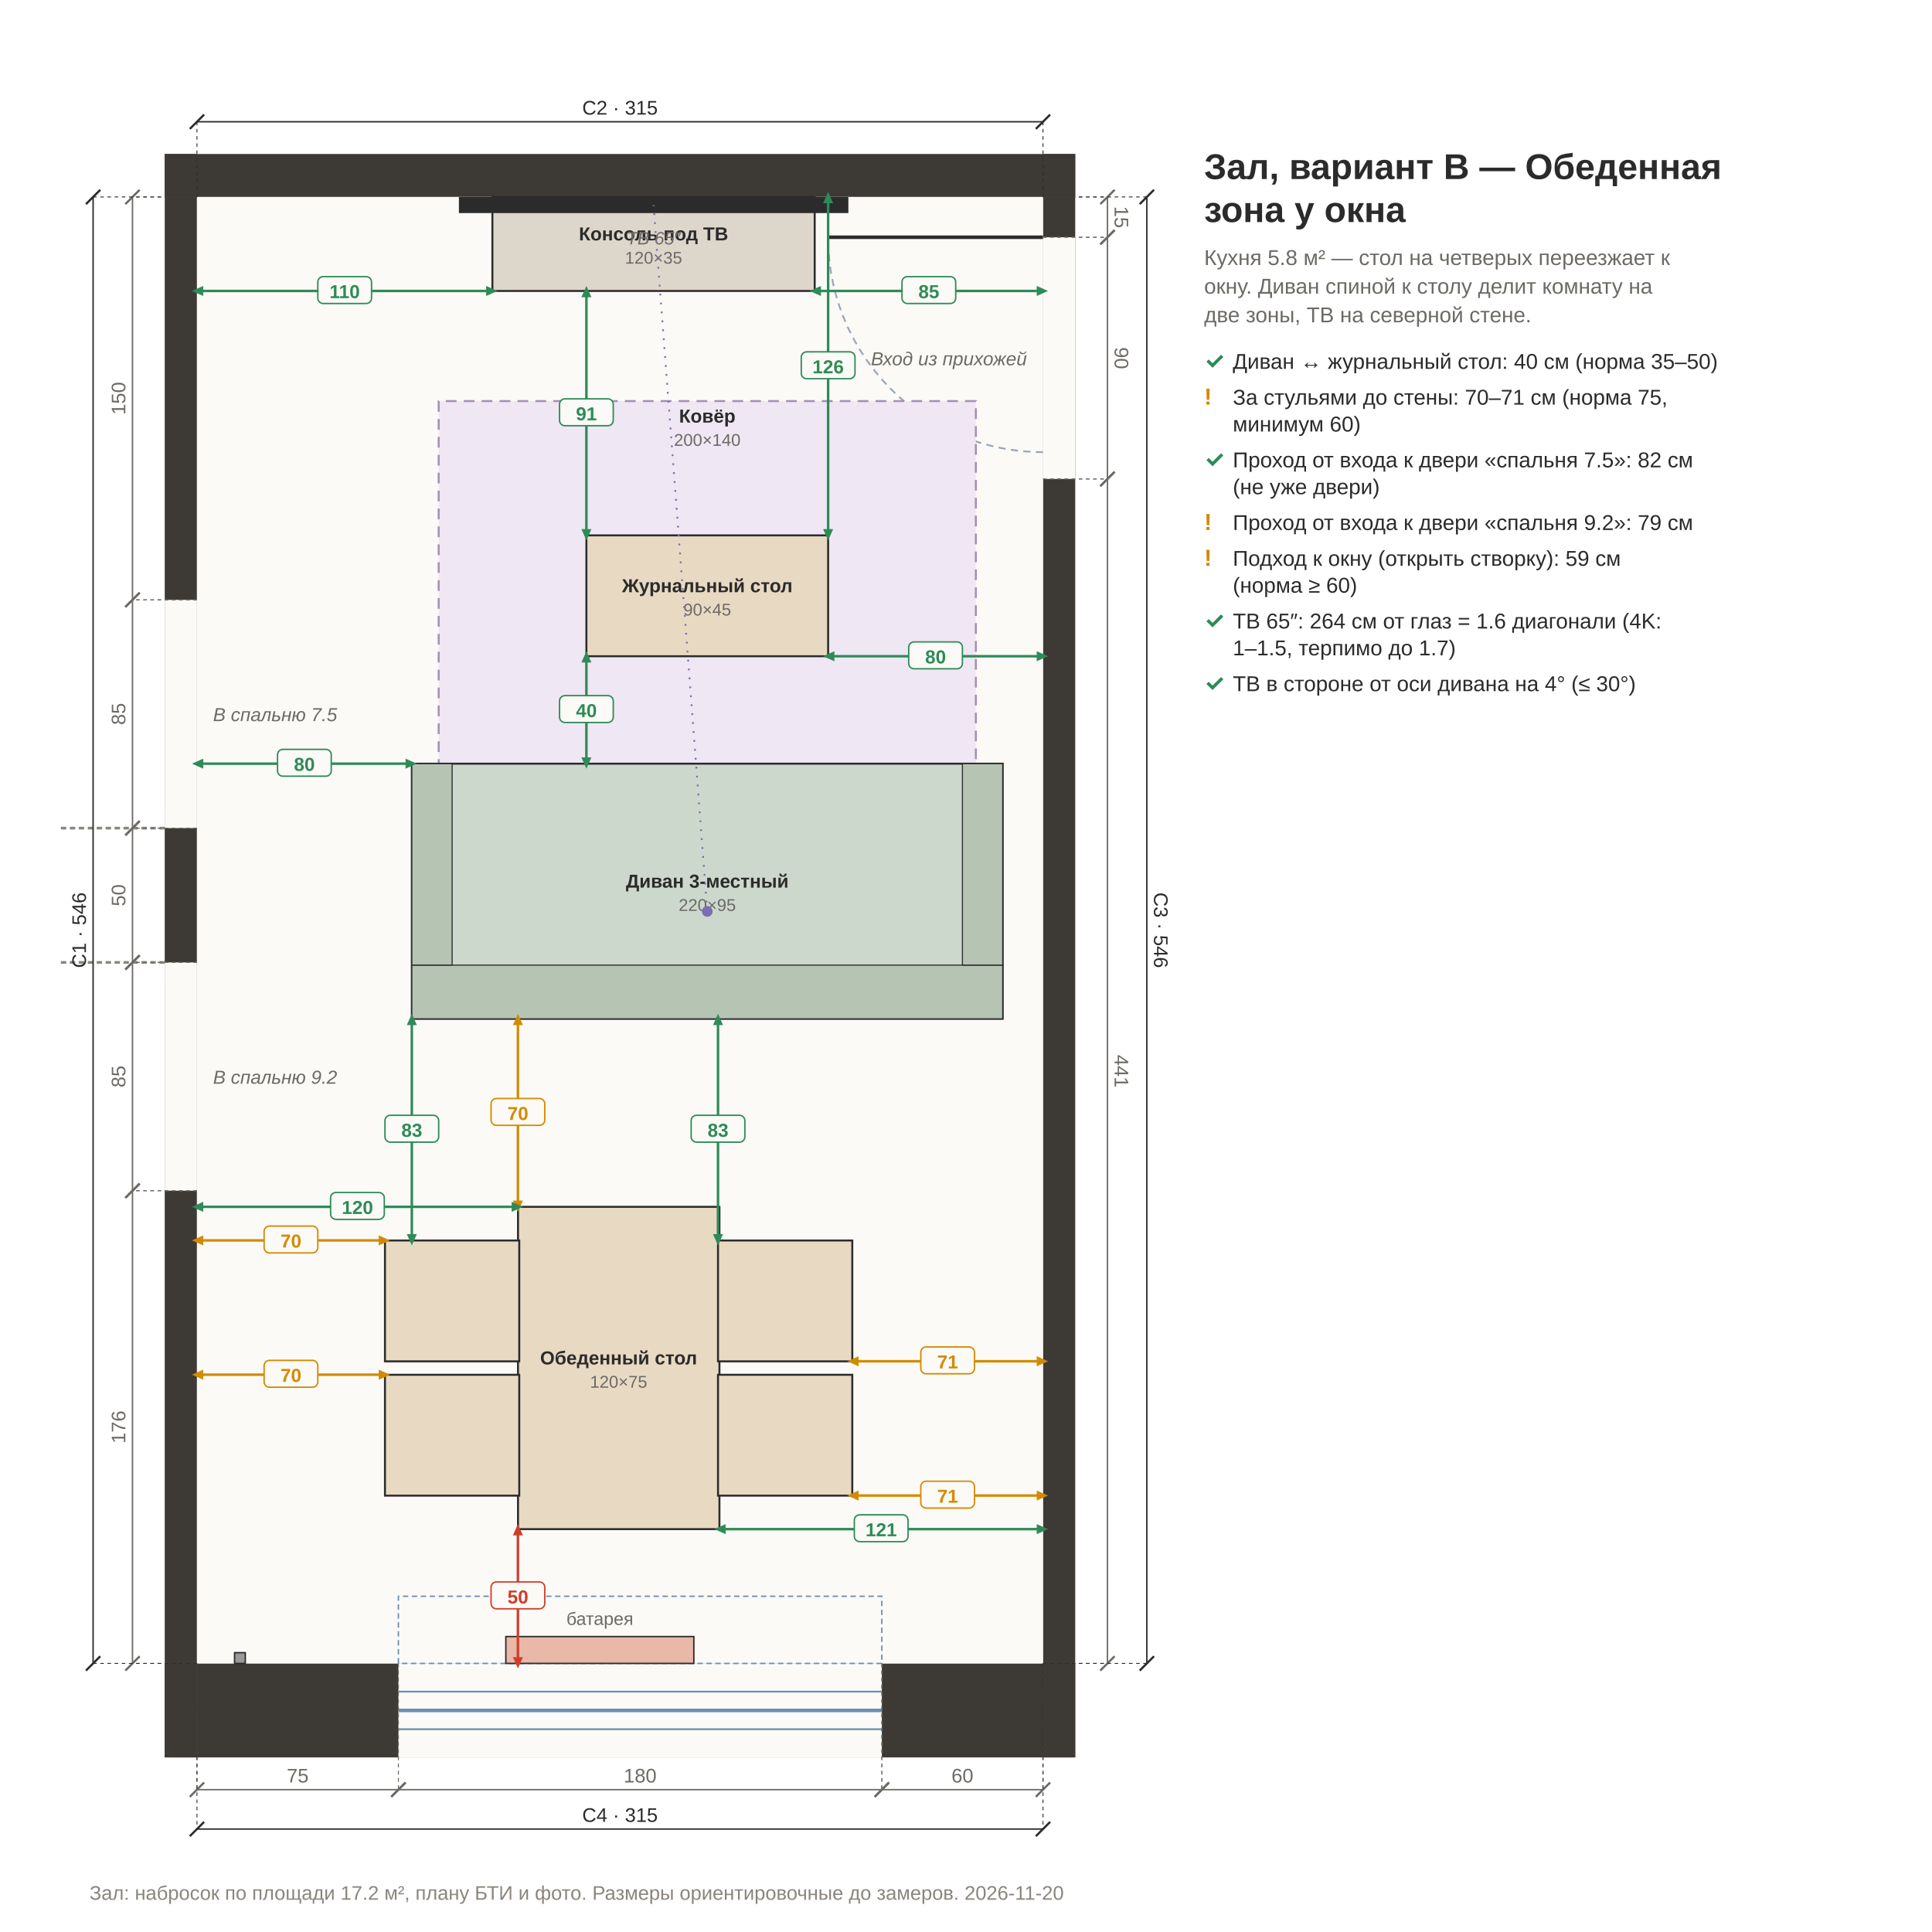
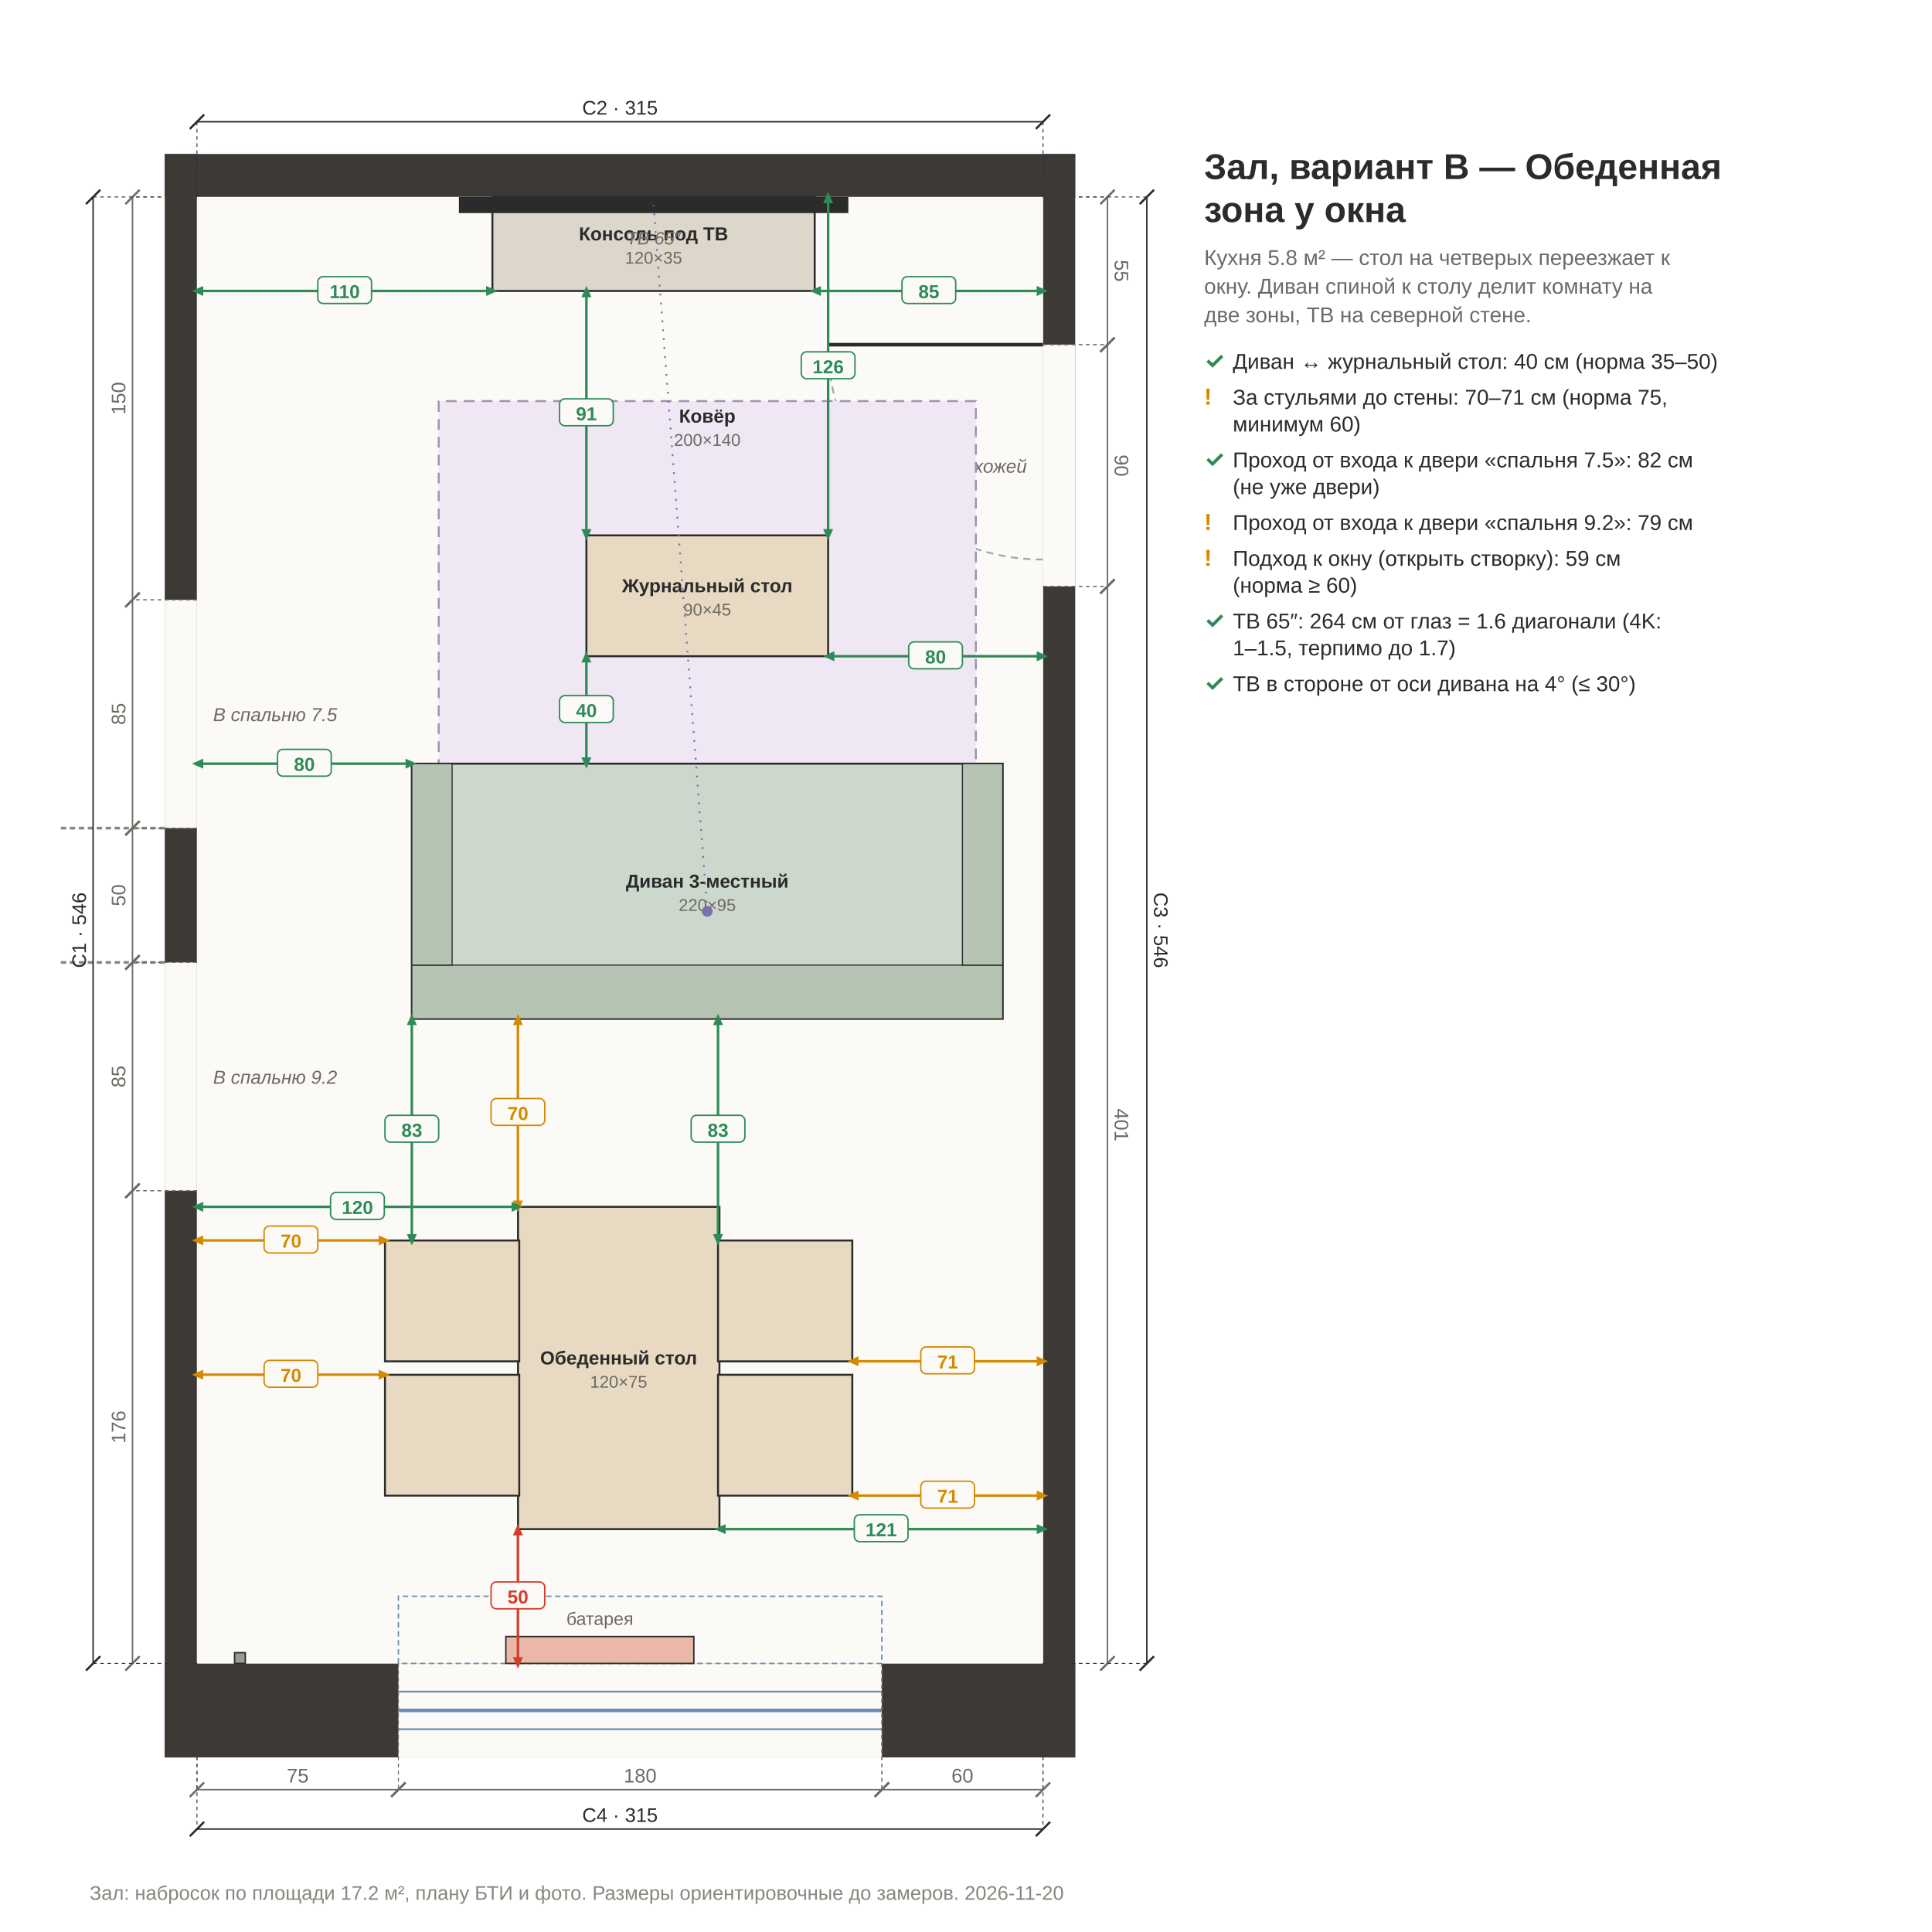
<svg xmlns="http://www.w3.org/2000/svg" width="1079" height="1079" viewBox="0 0 1079 1079" font-family="-apple-system, 'Helvetica Neue', Arial, sans-serif">
  <defs>
    <marker id="a-2e8b57" viewBox="0 0 10 10" refX="5" refY="5" markerWidth="5" markerHeight="5" orient="auto-start-reverse">
      <path d="M0,1 L9,5 L0,9 z" fill="#2e8b57" />
    </marker>
    <marker id="a-d48a00" viewBox="0 0 10 10" refX="5" refY="5" markerWidth="5" markerHeight="5" orient="auto-start-reverse">
      <path d="M0,1 L9,5 L0,9 z" fill="#d48a00" />
    </marker>
    <marker id="a-d23c2a" viewBox="0 0 10 10" refX="5" refY="5" markerWidth="5" markerHeight="5" orient="auto-start-reverse">
      <path d="M0,1 L9,5 L0,9 z" fill="#d23c2a" />
    </marker>
  </defs>
  <rect width="1079" height="1079" fill="#ffffff" />
  <polygon points="110.0,981.5 110.0,86.0 92.0,86.0 92.0,981.5" fill="#3d3a36" />
  <polygon points="92.0,110.0 600.5,110.0 600.5,86.0 92.0,86.0" fill="#3d3a36" />
  <polygon points="582.5,86.0 582.5,981.5 600.5,981.5 600.5,86.0" fill="#3d3a36" />
  <polygon points="600.5,929.0 92.0,929.0 92.0,981.5 600.5,981.5" fill="#3d3a36" />
  <polygon points="110.0,929.0 110.0,110.0 582.5,110.0 582.5,929.0" fill="#fbfaf7" />
  <polygon points="492.5,929.0 222.5,929.0 222.5,981.5 492.5,981.5" fill="#fbfaf7" />
  <line x1="492.5" y1="944.75" x2="222.5" y2="944.75" stroke="#6b8fb3" stroke-width="1" />
  <line x1="492.5" y1="955.25" x2="222.5" y2="955.25" stroke="#6b8fb3" stroke-width="2" />
  <line x1="492.5" y1="965.75" x2="222.5" y2="965.75" stroke="#6b8fb3" stroke-width="1" />
  <polygon points="492.5,929.0 222.5,929.0 222.5,891.5 492.5,891.5" fill="none" stroke="#6b8fb3" stroke-width="0.8" stroke-dasharray="3 2" />
-   <polygon points="582.5,132.5 582.5,267.5 600.5,267.5 600.5,132.5" fill="#fbfaf7" />
-   <path d="M582.5,252.5 A120,120 0 0 1 462.5,132.5" fill="none" stroke="#9aa7b8" stroke-width="1" stroke-dasharray="4 3" />
-   <line x1="582.5" y1="132.5" x2="462.5" y2="132.5" stroke="#2b2b2b" stroke-width="2" />
-   <text x="573.5" y="204" font-size="10.5" font-style="italic" fill="#6d6a65" text-anchor="end">Вход из прихожей</text>
+   <polygon points="582.5,192.5 582.5,327.5 600.5,327.5 600.5,192.5" fill="#fbfaf7" />
+   <path d="M582.5,312.5 A120,120 0 0 1 462.5,192.5" fill="none" stroke="#9aa7b8" stroke-width="1" stroke-dasharray="4 3" />
+   <line x1="582.5" y1="192.5" x2="462.5" y2="192.5" stroke="#2b2b2b" stroke-width="2" />
+   <text x="573.5" y="264" font-size="10.5" font-style="italic" fill="#6d6a65" text-anchor="end">Вход из прихожей</text>
  <polygon points="110.0,462.5 110.0,335.0 92.0,335.0 92.0,462.5" fill="#fbfaf7" />
  <line x1="92" y1="462.5" x2="32" y2="462.5" stroke="#8a857d" stroke-width="1.5" stroke-dasharray="3 2" />
  <text x="119" y="402.75" font-size="10.5" font-style="italic" fill="#6d6a65" text-anchor="start">В спальню 7.5</text>
  <polygon points="110.0,665.0 110.0,537.5 92.0,537.5 92.0,665.0" fill="#fbfaf7" />
  <line x1="92" y1="537.5" x2="32" y2="537.5" stroke="#8a857d" stroke-width="1.5" stroke-dasharray="3 2" />
  <text x="119" y="605.25" font-size="10.5" font-style="italic" fill="#6d6a65" text-anchor="start">В спальню 9.2</text>
  <polygon points="387.5,929.0 282.5,929.0 282.5,914.0 387.5,914.0" fill="#e9b8a8" stroke="#2b2b2b" stroke-width="0.8" />
  <text x="335" y="907.5" font-size="10" fill="#6d6a65" text-anchor="middle">батарея</text>
  <polygon points="137.0,929.0 131.0,929.0 131.0,923.0 137.0,923.0" fill="#999" stroke="#2b2b2b" stroke-width="0.8" />
  <circle cx="345.5" cy="519.5" r="6" fill="none" stroke="#8a857d" />
  <line x1="339.5" y1="513.5" x2="351.5" y2="525.5" stroke="#8a857d" />
  <line x1="339.5" y1="525.5" x2="351.5" y2="513.5" stroke="#8a857d" />
  <g>
    <line x1="110" y1="929" x2="74" y2="929" stroke="#6d6a65" stroke-width="0.5" stroke-dasharray="2 2" />
    <line x1="110" y1="665" x2="74" y2="665" stroke="#6d6a65" stroke-width="0.5" stroke-dasharray="2 2" />
    <line x1="74" y1="929" x2="74" y2="665" stroke="#6d6a65" stroke-width="0.8" />
    <line x1="70" y1="933" x2="78" y2="925" stroke="#6d6a65" stroke-width="1.2" />
    <line x1="70" y1="669" x2="78" y2="661" stroke="#6d6a65" stroke-width="1.2" />
    <text x="74" y="797" dy="-4" font-size="11" fill="#6d6a65" text-anchor="middle" transform="rotate(-90 74 797)">176</text>
  </g>
  <g>
    <line x1="110" y1="665" x2="74" y2="665" stroke="#6d6a65" stroke-width="0.5" stroke-dasharray="2 2" />
    <line x1="110" y1="537.5" x2="74" y2="537.5" stroke="#6d6a65" stroke-width="0.5" stroke-dasharray="2 2" />
    <line x1="74" y1="665" x2="74" y2="537.5" stroke="#6d6a65" stroke-width="0.8" />
    <line x1="70" y1="669" x2="78" y2="661" stroke="#6d6a65" stroke-width="1.2" />
    <line x1="70" y1="541.5" x2="78" y2="533.5" stroke="#6d6a65" stroke-width="1.2" />
    <text x="74" y="601.25" dy="-4" font-size="11" fill="#6d6a65" text-anchor="middle" transform="rotate(-90 74 601.25)">85</text>
  </g>
  <g>
    <line x1="110" y1="537.5" x2="74" y2="537.5" stroke="#6d6a65" stroke-width="0.5" stroke-dasharray="2 2" />
    <line x1="110" y1="462.5" x2="74" y2="462.5" stroke="#6d6a65" stroke-width="0.5" stroke-dasharray="2 2" />
    <line x1="74" y1="537.5" x2="74" y2="462.5" stroke="#6d6a65" stroke-width="0.8" />
    <line x1="70" y1="541.5" x2="78" y2="533.5" stroke="#6d6a65" stroke-width="1.2" />
    <line x1="70" y1="466.5" x2="78" y2="458.5" stroke="#6d6a65" stroke-width="1.2" />
    <text x="74" y="500" dy="-4" font-size="11" fill="#6d6a65" text-anchor="middle" transform="rotate(-90 74 500)">50</text>
  </g>
  <g>
    <line x1="110" y1="462.5" x2="74" y2="462.5" stroke="#6d6a65" stroke-width="0.5" stroke-dasharray="2 2" />
    <line x1="110" y1="335" x2="74" y2="335" stroke="#6d6a65" stroke-width="0.5" stroke-dasharray="2 2" />
    <line x1="74" y1="462.5" x2="74" y2="335" stroke="#6d6a65" stroke-width="0.8" />
    <line x1="70" y1="466.5" x2="78" y2="458.5" stroke="#6d6a65" stroke-width="1.2" />
    <line x1="70" y1="339" x2="78" y2="331" stroke="#6d6a65" stroke-width="1.2" />
    <text x="74" y="398.75" dy="-4" font-size="11" fill="#6d6a65" text-anchor="middle" transform="rotate(-90 74 398.75)">85</text>
  </g>
  <g>
    <line x1="110" y1="335" x2="74" y2="335" stroke="#6d6a65" stroke-width="0.5" stroke-dasharray="2 2" />
    <line x1="110" y1="110" x2="74" y2="110" stroke="#6d6a65" stroke-width="0.5" stroke-dasharray="2 2" />
    <line x1="74" y1="335" x2="74" y2="110" stroke="#6d6a65" stroke-width="0.8" />
    <line x1="70" y1="339" x2="78" y2="331" stroke="#6d6a65" stroke-width="1.2" />
    <line x1="70" y1="114" x2="78" y2="106" stroke="#6d6a65" stroke-width="1.2" />
    <text x="74" y="222.5" dy="-4" font-size="11" fill="#6d6a65" text-anchor="middle" transform="rotate(-90 74 222.5)">150</text>
  </g>
  <g>
    <line x1="110" y1="929" x2="52" y2="929" stroke="#2b2b2b" stroke-width="0.5" stroke-dasharray="2 2" />
    <line x1="110" y1="110" x2="52" y2="110" stroke="#2b2b2b" stroke-width="0.5" stroke-dasharray="2 2" />
    <line x1="52" y1="929" x2="52" y2="110" stroke="#2b2b2b" stroke-width="0.8" />
    <line x1="48" y1="933" x2="56" y2="925" stroke="#2b2b2b" stroke-width="1.2" />
    <line x1="48" y1="114" x2="56" y2="106" stroke="#2b2b2b" stroke-width="1.2" />
    <text x="52" y="519.5" dy="-4" font-size="11" fill="#2b2b2b" text-anchor="middle" transform="rotate(-90 52 519.5)">С1  ·  546</text>
  </g>
  <g>
    <line x1="110" y1="110" x2="110" y2="68" stroke="#2b2b2b" stroke-width="0.5" stroke-dasharray="2 2" />
    <line x1="582.5" y1="110" x2="582.5" y2="68" stroke="#2b2b2b" stroke-width="0.5" stroke-dasharray="2 2" />
    <line x1="110" y1="68" x2="582.5" y2="68" stroke="#2b2b2b" stroke-width="0.8" />
    <line x1="106" y1="72" x2="114" y2="64" stroke="#2b2b2b" stroke-width="1.2" />
    <line x1="578.5" y1="72" x2="586.5" y2="64" stroke="#2b2b2b" stroke-width="1.2" />
    <text x="346.25" y="68" dy="-4" font-size="11" fill="#2b2b2b" text-anchor="middle" transform="rotate(0 346.25 68)">С2  ·  315</text>
  </g>
  <g>
    <line x1="582.5" y1="110" x2="618.5" y2="110" stroke="#6d6a65" stroke-width="0.5" stroke-dasharray="2 2" />
-     <line x1="582.5" y1="132.5" x2="618.5" y2="132.5" stroke="#6d6a65" stroke-width="0.5" stroke-dasharray="2 2" />
-     <line x1="618.5" y1="110" x2="618.5" y2="132.5" stroke="#6d6a65" stroke-width="0.8" />
+     <line x1="582.5" y1="192.5" x2="618.5" y2="192.5" stroke="#6d6a65" stroke-width="0.5" stroke-dasharray="2 2" />
+     <line x1="618.5" y1="110" x2="618.5" y2="192.5" stroke="#6d6a65" stroke-width="0.8" />
    <line x1="614.5" y1="114" x2="622.5" y2="106" stroke="#6d6a65" stroke-width="1.2" />
-     <line x1="614.5" y1="136.5" x2="622.5" y2="128.5" stroke="#6d6a65" stroke-width="1.2" />
-     <text x="618.5" y="121.25" dy="-4" font-size="11" fill="#6d6a65" text-anchor="middle" transform="rotate(90 618.5 121.25)">15</text>
-   </g>
-   <g>
-     <line x1="582.5" y1="132.5" x2="618.5" y2="132.5" stroke="#6d6a65" stroke-width="0.5" stroke-dasharray="2 2" />
-     <line x1="582.5" y1="267.5" x2="618.5" y2="267.5" stroke="#6d6a65" stroke-width="0.5" stroke-dasharray="2 2" />
-     <line x1="618.5" y1="132.5" x2="618.5" y2="267.5" stroke="#6d6a65" stroke-width="0.8" />
-     <line x1="614.5" y1="136.5" x2="622.5" y2="128.5" stroke="#6d6a65" stroke-width="1.2" />
-     <line x1="614.5" y1="271.5" x2="622.5" y2="263.5" stroke="#6d6a65" stroke-width="1.2" />
-     <text x="618.5" y="200" dy="-4" font-size="11" fill="#6d6a65" text-anchor="middle" transform="rotate(90 618.5 200)">90</text>
-   </g>
-   <g>
-     <line x1="582.5" y1="267.5" x2="618.5" y2="267.5" stroke="#6d6a65" stroke-width="0.5" stroke-dasharray="2 2" />
+     <line x1="614.5" y1="196.5" x2="622.5" y2="188.5" stroke="#6d6a65" stroke-width="1.2" />
+     <text x="618.5" y="151.25" dy="-4" font-size="11" fill="#6d6a65" text-anchor="middle" transform="rotate(90 618.5 151.25)">55</text>
+   </g>
+   <g>
+     <line x1="582.5" y1="192.5" x2="618.5" y2="192.5" stroke="#6d6a65" stroke-width="0.5" stroke-dasharray="2 2" />
+     <line x1="582.5" y1="327.5" x2="618.5" y2="327.5" stroke="#6d6a65" stroke-width="0.5" stroke-dasharray="2 2" />
+     <line x1="618.5" y1="192.5" x2="618.5" y2="327.5" stroke="#6d6a65" stroke-width="0.8" />
+     <line x1="614.5" y1="196.5" x2="622.5" y2="188.5" stroke="#6d6a65" stroke-width="1.2" />
+     <line x1="614.5" y1="331.5" x2="622.5" y2="323.5" stroke="#6d6a65" stroke-width="1.2" />
+     <text x="618.5" y="260" dy="-4" font-size="11" fill="#6d6a65" text-anchor="middle" transform="rotate(90 618.5 260)">90</text>
+   </g>
+   <g>
+     <line x1="582.5" y1="327.5" x2="618.5" y2="327.5" stroke="#6d6a65" stroke-width="0.5" stroke-dasharray="2 2" />
    <line x1="582.5" y1="929" x2="618.5" y2="929" stroke="#6d6a65" stroke-width="0.5" stroke-dasharray="2 2" />
-     <line x1="618.5" y1="267.5" x2="618.5" y2="929" stroke="#6d6a65" stroke-width="0.8" />
-     <line x1="614.5" y1="271.5" x2="622.5" y2="263.5" stroke="#6d6a65" stroke-width="1.2" />
+     <line x1="618.5" y1="327.5" x2="618.5" y2="929" stroke="#6d6a65" stroke-width="0.8" />
+     <line x1="614.5" y1="331.5" x2="622.5" y2="323.5" stroke="#6d6a65" stroke-width="1.2" />
    <line x1="614.5" y1="933" x2="622.5" y2="925" stroke="#6d6a65" stroke-width="1.2" />
-     <text x="618.5" y="598.25" dy="-4" font-size="11" fill="#6d6a65" text-anchor="middle" transform="rotate(90 618.5 598.25)">441</text>
+     <text x="618.5" y="628.25" dy="-4" font-size="11" fill="#6d6a65" text-anchor="middle" transform="rotate(90 618.5 628.25)">401</text>
  </g>
  <g>
    <line x1="582.5" y1="110" x2="640.5" y2="110" stroke="#2b2b2b" stroke-width="0.5" stroke-dasharray="2 2" />
    <line x1="582.5" y1="929" x2="640.5" y2="929" stroke="#2b2b2b" stroke-width="0.5" stroke-dasharray="2 2" />
    <line x1="640.5" y1="110" x2="640.5" y2="929" stroke="#2b2b2b" stroke-width="0.8" />
    <line x1="636.5" y1="114" x2="644.5" y2="106" stroke="#2b2b2b" stroke-width="1.2" />
    <line x1="636.5" y1="933" x2="644.5" y2="925" stroke="#2b2b2b" stroke-width="1.2" />
    <text x="640.5" y="519.5" dy="-4" font-size="11" fill="#2b2b2b" text-anchor="middle" transform="rotate(90 640.5 519.5)">С3  ·  546</text>
  </g>
  <g>
    <line x1="582.5" y1="929" x2="582.5" y2="999.5" stroke="#6d6a65" stroke-width="0.5" stroke-dasharray="2 2" />
    <line x1="492.5" y1="929" x2="492.5" y2="999.5" stroke="#6d6a65" stroke-width="0.5" stroke-dasharray="2 2" />
    <line x1="582.5" y1="999.5" x2="492.5" y2="999.5" stroke="#6d6a65" stroke-width="0.8" />
    <line x1="578.5" y1="1003.5" x2="586.5" y2="995.5" stroke="#6d6a65" stroke-width="1.2" />
    <line x1="488.5" y1="1003.5" x2="496.5" y2="995.5" stroke="#6d6a65" stroke-width="1.2" />
    <text x="537.5" y="999.5" dy="-4" font-size="11" fill="#6d6a65" text-anchor="middle" transform="rotate(360 537.5 999.5)">60</text>
  </g>
  <g>
    <line x1="492.5" y1="929" x2="492.5" y2="999.5" stroke="#6d6a65" stroke-width="0.5" stroke-dasharray="2 2" />
    <line x1="222.5" y1="929" x2="222.5" y2="999.5" stroke="#6d6a65" stroke-width="0.5" stroke-dasharray="2 2" />
    <line x1="492.5" y1="999.5" x2="222.5" y2="999.5" stroke="#6d6a65" stroke-width="0.8" />
    <line x1="488.5" y1="1003.5" x2="496.5" y2="995.5" stroke="#6d6a65" stroke-width="1.2" />
    <line x1="218.5" y1="1003.5" x2="226.5" y2="995.5" stroke="#6d6a65" stroke-width="1.2" />
    <text x="357.5" y="999.5" dy="-4" font-size="11" fill="#6d6a65" text-anchor="middle" transform="rotate(360 357.5 999.5)">180</text>
  </g>
  <g>
    <line x1="222.5" y1="929" x2="222.5" y2="999.5" stroke="#6d6a65" stroke-width="0.5" stroke-dasharray="2 2" />
    <line x1="110" y1="929" x2="110" y2="999.5" stroke="#6d6a65" stroke-width="0.5" stroke-dasharray="2 2" />
    <line x1="222.5" y1="999.5" x2="110" y2="999.5" stroke="#6d6a65" stroke-width="0.8" />
    <line x1="218.5" y1="1003.5" x2="226.5" y2="995.5" stroke="#6d6a65" stroke-width="1.2" />
    <line x1="106" y1="1003.5" x2="114" y2="995.5" stroke="#6d6a65" stroke-width="1.2" />
    <text x="166.25" y="999.5" dy="-4" font-size="11" fill="#6d6a65" text-anchor="middle" transform="rotate(360 166.25 999.5)">75</text>
  </g>
  <g>
    <line x1="582.5" y1="929" x2="582.5" y2="1021.5" stroke="#2b2b2b" stroke-width="0.5" stroke-dasharray="2 2" />
    <line x1="110" y1="929" x2="110" y2="1021.5" stroke="#2b2b2b" stroke-width="0.5" stroke-dasharray="2 2" />
    <line x1="582.5" y1="1021.5" x2="110" y2="1021.5" stroke="#2b2b2b" stroke-width="0.8" />
    <line x1="578.5" y1="1025.5" x2="586.5" y2="1017.5" stroke="#2b2b2b" stroke-width="1.2" />
    <line x1="106" y1="1025.5" x2="114" y2="1017.5" stroke="#2b2b2b" stroke-width="1.2" />
    <text x="346.25" y="1021.5" dy="-4" font-size="11" fill="#2b2b2b" text-anchor="middle" transform="rotate(360 346.25 1021.5)">С4  ·  315</text>
  </g>
  <polygon points="245.0,434.0 545.0,434.0 545.0,224.0 245.0,224.0" fill="#efe7f3" stroke="#a58fb5" stroke-width="1.1" stroke-dasharray="6 4" />
-   <text x="395" y="236" font-size="10.5" font-weight="600" fill="#2b2b2b" text-anchor="middle">Ковёр</text>
-   <text x="395" y="249" font-size="9.5" fill="#6d6a65" text-anchor="middle">200×140</text>
+   <g>
+     <text x="395" y="236" font-size="10.5" font-weight="600" fill="#2b2b2b" text-anchor="middle">Ковёр</text>
+     <text x="395" y="249" font-size="9.5" fill="#6d6a65" text-anchor="middle">200×140</text>
+   </g>
  <polygon points="560.0,426.5 230.0,426.5 230.0,569.0 560.0,569.0" fill="#cdd8cc" stroke="#2b2b2b" stroke-width="1.1" />
  <polygon points="560.0,569.0 230.0,569.0 230.0,539.0 560.0,539.0" fill="#b5c4b3" stroke="#2b2b2b" stroke-width="0.6" />
  <polygon points="560.0,539.0 537.5,539.0 537.5,426.5 560.0,426.5" fill="#b5c4b3" stroke="#2b2b2b" stroke-width="0.6" />
  <polygon points="230.0,539.0 252.5,539.0 252.5,426.5 230.0,426.5" fill="#b5c4b3" stroke="#2b2b2b" stroke-width="0.6" />
-   <text x="395" y="495.75" font-size="10.5" font-weight="600" fill="#2b2b2b" text-anchor="middle">Диван 3-местный</text>
-   <text x="395" y="508.75" font-size="9.5" fill="#6d6a65" text-anchor="middle">220×95</text>
+   <g>
+     <text x="395" y="495.75" font-size="10.5" font-weight="600" fill="#2b2b2b" text-anchor="middle">Диван 3-местный</text>
+     <text x="395" y="508.75" font-size="9.5" fill="#6d6a65" text-anchor="middle">220×95</text>
+   </g>
  <polygon points="327.5,366.5 462.5,366.5 462.5,299.0 327.5,299.0" fill="#e8d9c2" stroke="#2b2b2b" stroke-width="1.1" />
-   <text x="395" y="330.75" font-size="10.5" font-weight="600" fill="#2b2b2b" text-anchor="middle">Журнальный стол</text>
-   <text x="395" y="343.75" font-size="9.5" fill="#6d6a65" text-anchor="middle">90×45</text>
+   <g>
+     <text x="395" y="330.75" font-size="10.5" font-weight="600" fill="#2b2b2b" text-anchor="middle">Журнальный стол</text>
+     <text x="395" y="343.75" font-size="9.5" fill="#6d6a65" text-anchor="middle">90×45</text>
+   </g>
  <polygon points="275.0,162.5 455.0,162.5 455.0,110.0 275.0,110.0" fill="#ddd6cb" stroke="#2b2b2b" stroke-width="1.1" />
-   <text x="365" y="134.25" font-size="10.5" font-weight="600" fill="#2b2b2b" text-anchor="middle">Консоль под ТВ</text>
-   <text x="365" y="147.25" font-size="9.5" fill="#6d6a65" text-anchor="middle">120×35</text>
+   <g>
+     <text x="365" y="134.25" font-size="10.5" font-weight="600" fill="#2b2b2b" text-anchor="middle">Консоль под ТВ</text>
+     <text x="365" y="147.25" font-size="9.5" fill="#6d6a65" text-anchor="middle">120×35</text>
+   </g>
  <polygon points="289.3,674.0 289.3,854.0 401.8,854.0 401.8,674.0" fill="#e8d9c2" stroke="#2b2b2b" stroke-width="1.1" />
-   <text x="345.5" y="762" font-size="10.5" font-weight="600" fill="#2b2b2b" text-anchor="middle">Обеденный стол</text>
-   <text x="345.5" y="775" font-size="9.5" fill="#6d6a65" text-anchor="middle">120×75</text>
+   <g>
+     <text x="345.5" y="762" font-size="10.5" font-weight="600" fill="#2b2b2b" text-anchor="middle">Обеденный стол</text>
+     <text x="345.5" y="775" font-size="9.5" fill="#6d6a65" text-anchor="middle">120×75</text>
+   </g>
  <polygon points="290.0,835.3 290.0,767.8 215.0,767.8 215.0,835.3" fill="#e8d9c2" stroke="#2b2b2b" stroke-width="1.1" />
  <polygon points="290.0,760.3 290.0,692.8 215.0,692.8 215.0,760.3" fill="#e8d9c2" stroke="#2b2b2b" stroke-width="1.1" />
  <polygon points="401.0,767.8 401.0,835.3 476.0,835.3 476.0,767.8" fill="#e8d9c2" stroke="#2b2b2b" stroke-width="1.1" />
  <polygon points="401.0,692.8 401.0,760.3 476.0,760.3 476.0,692.8" fill="#e8d9c2" stroke="#2b2b2b" stroke-width="1.1" />
  <polygon points="256.3,119.0 473.8,119.0 473.8,110.0 256.3,110.0" fill="#2b2b2b" stroke="#2b2b2b" stroke-width="0" />
  <text x="365" y="136.5" font-size="10" font-style="italic" fill="#6d6a65" text-anchor="middle">ТВ 65″</text>
  <g>
    <line x1="327.5" y1="426.5" x2="327.5" y2="366.5" stroke="#2e8b57" stroke-width="1.4" marker-start="url(#a-2e8b57)" marker-end="url(#a-2e8b57)" />
    <rect x="312.5" y="388.5" width="30" height="15" rx="3" fill="#fbfaf7" stroke="#2e8b57" stroke-width="0.8" />
    <text x="327.5" y="400.5" font-size="10.5" font-weight="600" fill="#2e8b57" text-anchor="middle">40</text>
  </g>
  <g>
    <line x1="289.25" y1="569" x2="289.25" y2="674" stroke="#d48a00" stroke-width="1.4" marker-start="url(#a-d48a00)" marker-end="url(#a-d48a00)" />
    <rect x="274.25" y="613.5" width="30" height="15" rx="3" fill="#fbfaf7" stroke="#d48a00" stroke-width="0.8" />
    <text x="289.25" y="625.5" font-size="10.5" font-weight="600" fill="#d48a00" text-anchor="middle">70</text>
  </g>
  <g>
    <line x1="230" y1="569" x2="230" y2="692.75" stroke="#2e8b57" stroke-width="1.4" marker-start="url(#a-2e8b57)" marker-end="url(#a-2e8b57)" />
    <rect x="215" y="622.875" width="30" height="15" rx="3" fill="#fbfaf7" stroke="#2e8b57" stroke-width="0.8" />
    <text x="230" y="634.875" font-size="10.5" font-weight="600" fill="#2e8b57" text-anchor="middle">83</text>
  </g>
  <g>
    <line x1="401" y1="569" x2="401" y2="692.75" stroke="#2e8b57" stroke-width="1.4" marker-start="url(#a-2e8b57)" marker-end="url(#a-2e8b57)" />
    <rect x="386" y="622.875" width="30" height="15" rx="3" fill="#fbfaf7" stroke="#2e8b57" stroke-width="0.8" />
    <text x="401" y="634.875" font-size="10.5" font-weight="600" fill="#2e8b57" text-anchor="middle">83</text>
  </g>
  <g>
    <line x1="327.5" y1="299" x2="327.5" y2="162.5" stroke="#2e8b57" stroke-width="1.4" marker-start="url(#a-2e8b57)" marker-end="url(#a-2e8b57)" />
    <rect x="312.5" y="222.75" width="30" height="15" rx="3" fill="#fbfaf7" stroke="#2e8b57" stroke-width="0.8" />
    <text x="327.5" y="234.75" font-size="10.5" font-weight="600" fill="#2e8b57" text-anchor="middle">91</text>
  </g>
  <g>
    <line x1="230" y1="426.5" x2="110" y2="426.5" stroke="#2e8b57" stroke-width="1.4" marker-start="url(#a-2e8b57)" marker-end="url(#a-2e8b57)" />
    <rect x="155" y="418.5" width="30" height="15" rx="3" fill="#fbfaf7" stroke="#2e8b57" stroke-width="0.8" />
    <text x="170" y="430.5" font-size="10.5" font-weight="600" fill="#2e8b57" text-anchor="middle">80</text>
  </g>
  <g>
    <line x1="462.5" y1="299" x2="462.5" y2="110" stroke="#2e8b57" stroke-width="1.4" marker-start="url(#a-2e8b57)" marker-end="url(#a-2e8b57)" />
    <rect x="447.5" y="196.5" width="30" height="15" rx="3" fill="#fbfaf7" stroke="#2e8b57" stroke-width="0.8" />
    <text x="462.5" y="208.5" font-size="10.5" font-weight="600" fill="#2e8b57" text-anchor="middle">126</text>
  </g>
  <g>
    <line x1="462.5" y1="366.5" x2="582.5" y2="366.5" stroke="#2e8b57" stroke-width="1.4" marker-start="url(#a-2e8b57)" marker-end="url(#a-2e8b57)" />
    <rect x="507.5" y="358.5" width="30" height="15" rx="3" fill="#fbfaf7" stroke="#2e8b57" stroke-width="0.8" />
    <text x="522.5" y="370.5" font-size="10.5" font-weight="600" fill="#2e8b57" text-anchor="middle">80</text>
  </g>
  <g>
    <line x1="275" y1="162.5" x2="110" y2="162.5" stroke="#2e8b57" stroke-width="1.4" marker-start="url(#a-2e8b57)" marker-end="url(#a-2e8b57)" />
    <rect x="177.5" y="154.5" width="30" height="15" rx="3" fill="#fbfaf7" stroke="#2e8b57" stroke-width="0.8" />
    <text x="192.5" y="166.5" font-size="10.5" font-weight="600" fill="#2e8b57" text-anchor="middle">110</text>
  </g>
  <g>
    <line x1="455" y1="162.5" x2="582.5" y2="162.5" stroke="#2e8b57" stroke-width="1.4" marker-start="url(#a-2e8b57)" marker-end="url(#a-2e8b57)" />
    <rect x="503.75" y="154.5" width="30" height="15" rx="3" fill="#fbfaf7" stroke="#2e8b57" stroke-width="0.8" />
    <text x="518.75" y="166.5" font-size="10.5" font-weight="600" fill="#2e8b57" text-anchor="middle">85</text>
  </g>
  <g>
    <line x1="289.25" y1="674" x2="110" y2="674" stroke="#2e8b57" stroke-width="1.4" marker-start="url(#a-2e8b57)" marker-end="url(#a-2e8b57)" />
    <rect x="184.625" y="666" width="30" height="15" rx="3" fill="#fbfaf7" stroke="#2e8b57" stroke-width="0.8" />
    <text x="199.625" y="678" font-size="10.5" font-weight="600" fill="#2e8b57" text-anchor="middle">120</text>
  </g>
  <g>
    <line x1="401.75" y1="854" x2="582.5" y2="854" stroke="#2e8b57" stroke-width="1.4" marker-start="url(#a-2e8b57)" marker-end="url(#a-2e8b57)" />
    <rect x="477.125" y="846" width="30" height="15" rx="3" fill="#fbfaf7" stroke="#2e8b57" stroke-width="0.8" />
    <text x="492.125" y="858" font-size="10.5" font-weight="600" fill="#2e8b57" text-anchor="middle">121</text>
  </g>
  <g>
    <line x1="289.25" y1="854" x2="289.25" y2="929" stroke="#d23c2a" stroke-width="1.4" marker-start="url(#a-d23c2a)" marker-end="url(#a-d23c2a)" />
    <rect x="274.25" y="883.5" width="30" height="15" rx="3" fill="#fbfaf7" stroke="#d23c2a" stroke-width="0.8" />
    <text x="289.25" y="895.5" font-size="10.5" font-weight="600" fill="#d23c2a" text-anchor="middle">50</text>
  </g>
  <g>
    <line x1="215" y1="767.75" x2="110" y2="767.75" stroke="#d48a00" stroke-width="1.4" marker-start="url(#a-d48a00)" marker-end="url(#a-d48a00)" />
    <rect x="147.5" y="759.75" width="30" height="15" rx="3" fill="#fbfaf7" stroke="#d48a00" stroke-width="0.8" />
    <text x="162.5" y="771.75" font-size="10.5" font-weight="600" fill="#d48a00" text-anchor="middle">70</text>
  </g>
  <g>
    <line x1="215" y1="692.75" x2="110" y2="692.75" stroke="#d48a00" stroke-width="1.4" marker-start="url(#a-d48a00)" marker-end="url(#a-d48a00)" />
    <rect x="147.5" y="684.75" width="30" height="15" rx="3" fill="#fbfaf7" stroke="#d48a00" stroke-width="0.8" />
    <text x="162.5" y="696.75" font-size="10.5" font-weight="600" fill="#d48a00" text-anchor="middle">70</text>
  </g>
  <g>
    <line x1="476" y1="835.25" x2="582.5" y2="835.25" stroke="#d48a00" stroke-width="1.4" marker-start="url(#a-d48a00)" marker-end="url(#a-d48a00)" />
    <rect x="514.25" y="827.25" width="30" height="15" rx="3" fill="#fbfaf7" stroke="#d48a00" stroke-width="0.8" />
    <text x="529.25" y="839.25" font-size="10.5" font-weight="600" fill="#d48a00" text-anchor="middle">71</text>
  </g>
  <g>
    <line x1="476" y1="760.25" x2="582.5" y2="760.25" stroke="#d48a00" stroke-width="1.4" marker-start="url(#a-d48a00)" marker-end="url(#a-d48a00)" />
    <rect x="514.25" y="752.25" width="30" height="15" rx="3" fill="#fbfaf7" stroke="#d48a00" stroke-width="0.8" />
    <text x="529.25" y="764.25" font-size="10.5" font-weight="600" fill="#d48a00" text-anchor="middle">71</text>
  </g>
  <line x1="395" y1="509" x2="365" y2="114.5" stroke="#7a6fb0" stroke-width="1" stroke-dasharray="1 4" />
  <circle cx="395" cy="509" r="3" fill="#7a6fb0" />
  <text x="672.5" y="100" font-size="20" font-weight="700" fill="#2b2b2b">Зал, вариант B — Обеденная</text>
  <text x="672.5" y="124" font-size="20" font-weight="700" fill="#2b2b2b">зона у окна</text>
  <text x="672.5" y="148" font-size="12" fill="#6d6a65">Кухня 5.8 м² — стол на четверых переезжает к</text>
  <text x="672.5" y="164" font-size="12" fill="#6d6a65">окну. Диван спиной к столу делит комнату на</text>
  <text x="672.5" y="180" font-size="12" fill="#6d6a65">две зоны, ТВ на северной стене.</text>
  <text x="672.5" y="206" font-size="13" font-weight="700" fill="#2e8b57">✓</text>
  <text x="688.5" y="206" font-size="12" fill="#2b2b2b">Диван ↔ журнальный стол: 40 см (норма 35–50)</text>
  <text x="672.5" y="226" font-size="13" font-weight="700" fill="#d48a00">!</text>
  <text x="688.5" y="226" font-size="12" fill="#2b2b2b">За стульями до стены: 70–71 см (норма 75,</text>
  <text x="688.5" y="241" font-size="12" fill="#2b2b2b">минимум 60)</text>
  <text x="672.5" y="261" font-size="13" font-weight="700" fill="#2e8b57">✓</text>
  <text x="688.5" y="261" font-size="12" fill="#2b2b2b">Проход от входа к двери «спальня 7.5»: 82 см</text>
  <text x="688.5" y="276" font-size="12" fill="#2b2b2b">(не уже двери)</text>
  <text x="672.5" y="296" font-size="13" font-weight="700" fill="#d48a00">!</text>
  <text x="688.5" y="296" font-size="12" fill="#2b2b2b">Проход от входа к двери «спальня 9.2»: 79 см</text>
  <text x="672.5" y="316" font-size="13" font-weight="700" fill="#d48a00">!</text>
  <text x="688.5" y="316" font-size="12" fill="#2b2b2b">Подход к окну (открыть створку): 59 см</text>
  <text x="688.5" y="331" font-size="12" fill="#2b2b2b">(норма ≥ 60)</text>
  <text x="672.5" y="351" font-size="13" font-weight="700" fill="#2e8b57">✓</text>
  <text x="688.5" y="351" font-size="12" fill="#2b2b2b">ТВ 65″: 264 см от глаз = 1.6 диагонали (4K:</text>
  <text x="688.5" y="366" font-size="12" fill="#2b2b2b">1–1.5, терпимо до 1.7)</text>
  <text x="672.5" y="386" font-size="13" font-weight="700" fill="#2e8b57">✓</text>
  <text x="688.5" y="386" font-size="12" fill="#2b2b2b">ТВ в стороне от оси дивана на 4° (≤ 30°)</text>
  <text x="50" y="1061" font-size="11" fill="#8a857d">Зал: набросок по площади 17.2 м², плану БТИ и фото. Размеры ориентировочные до замеров. 2026-11-20</text>
</svg>
